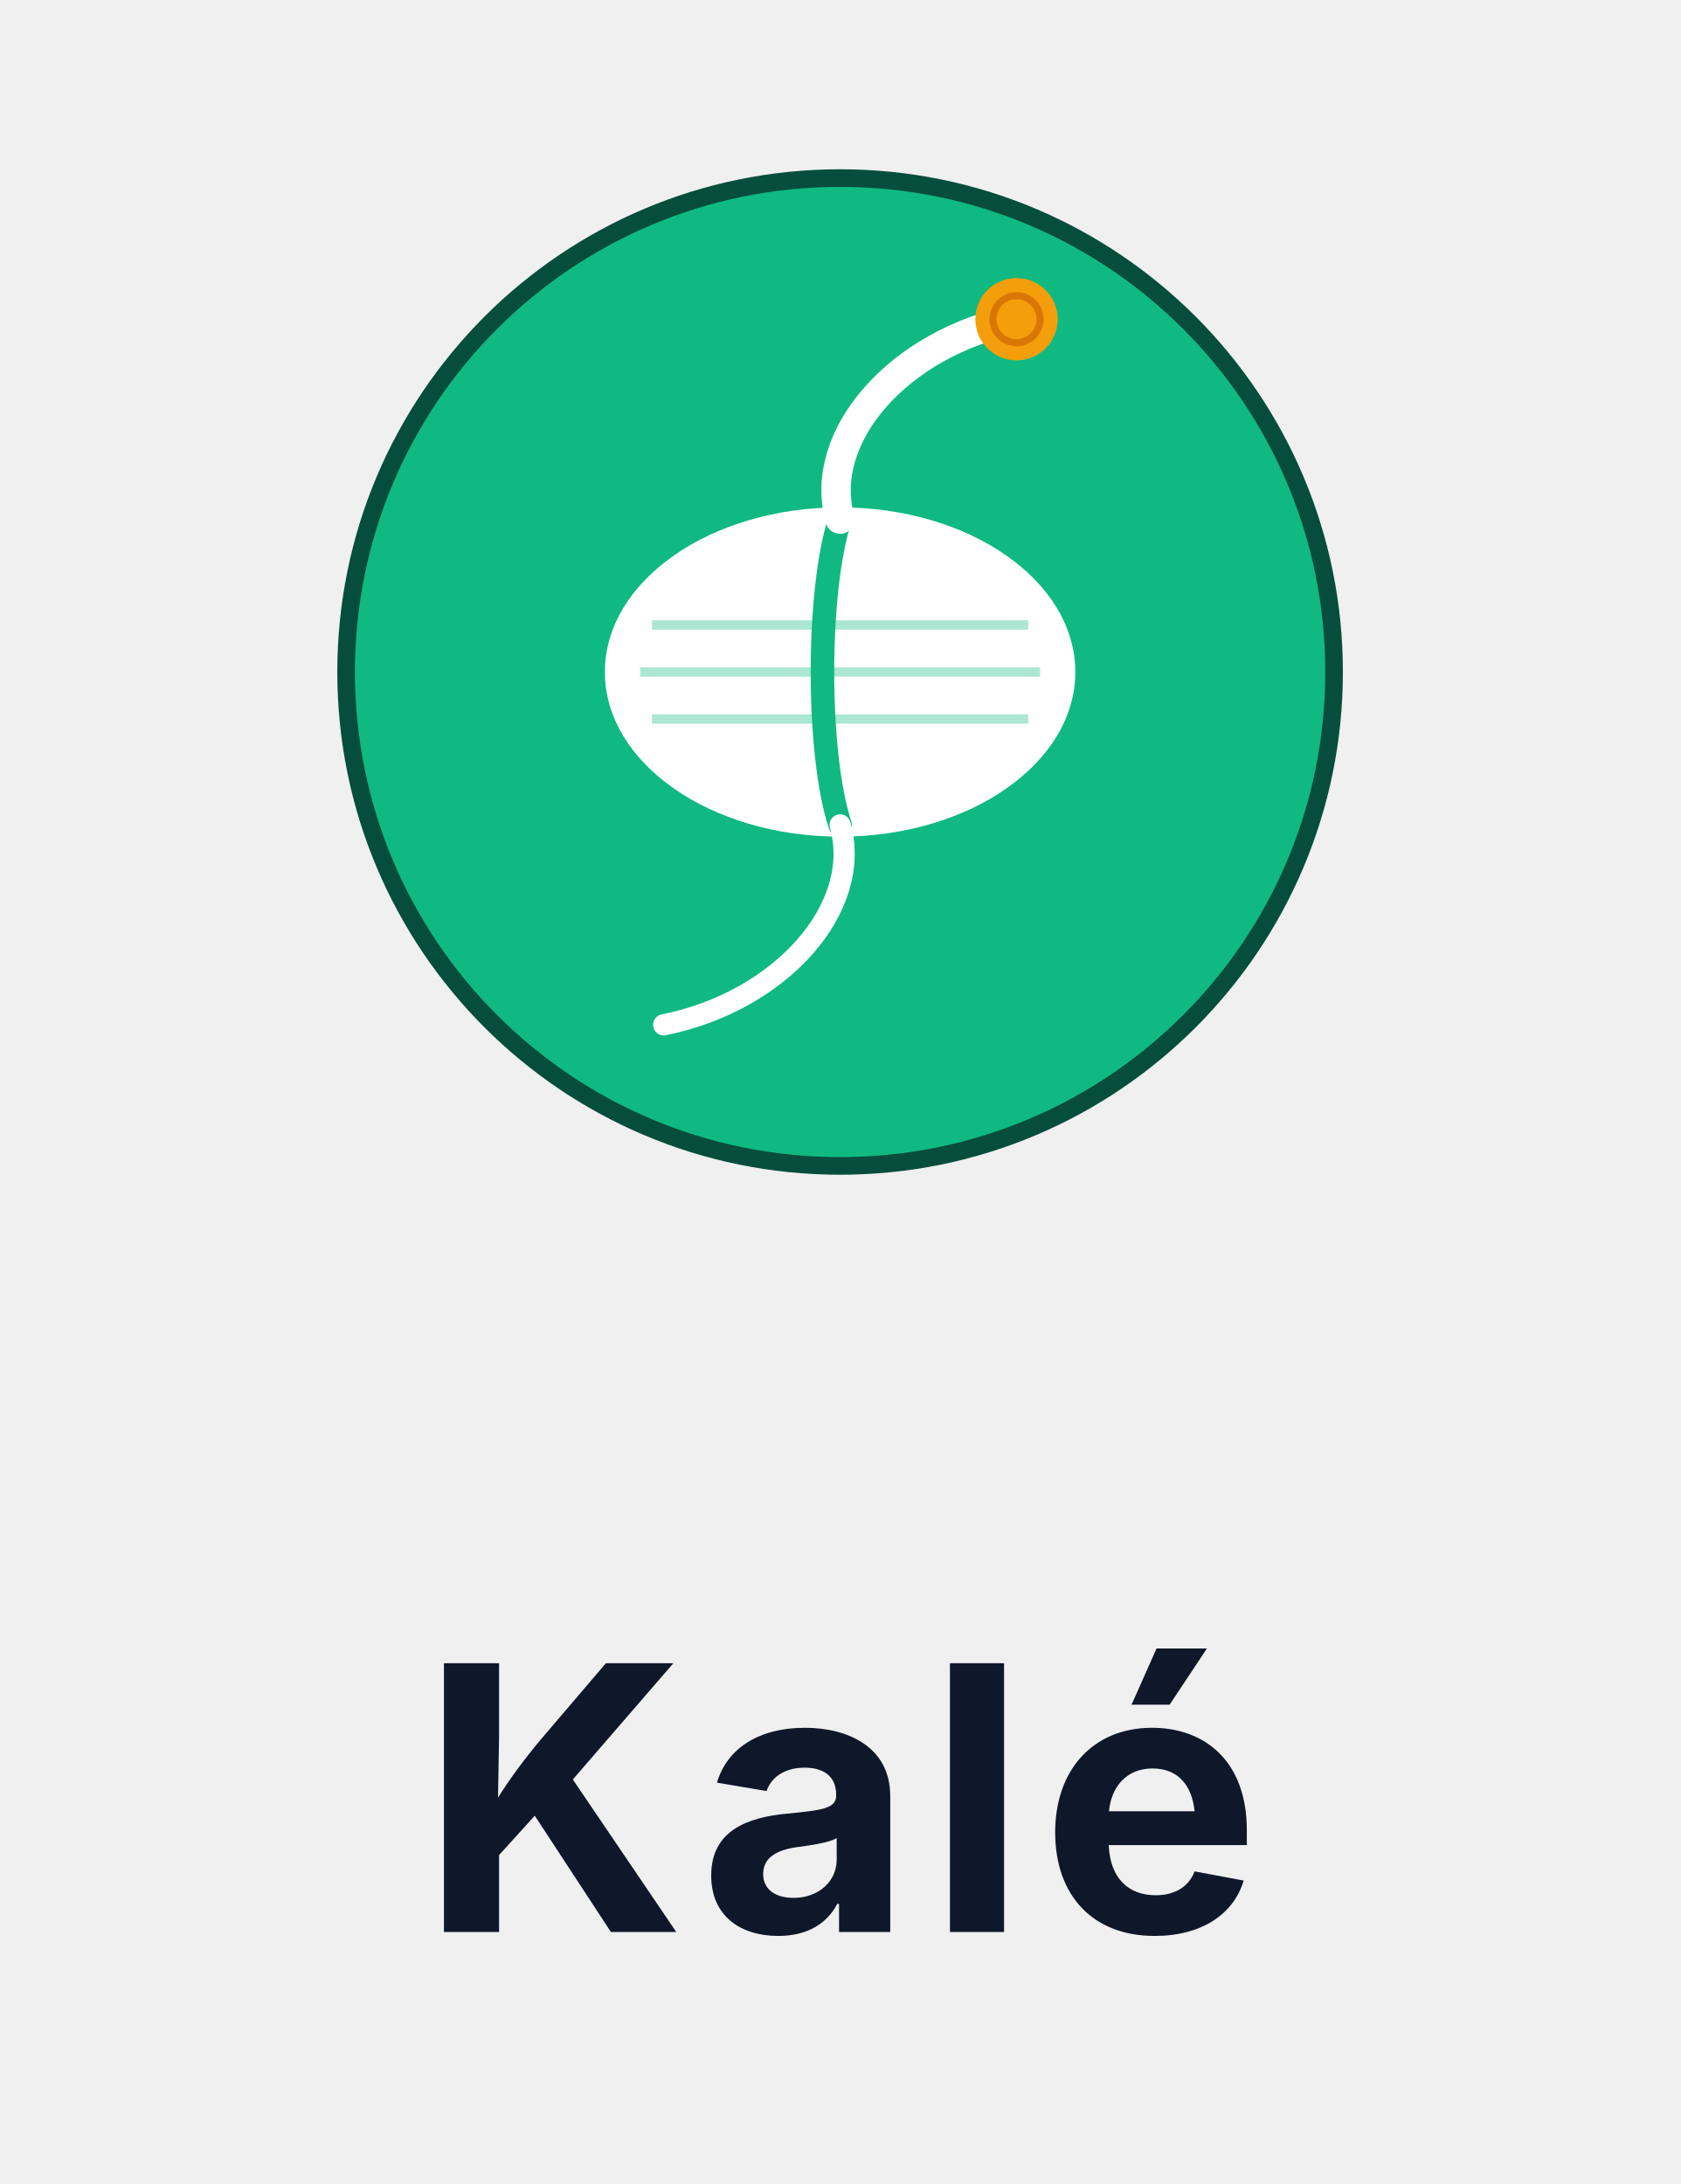
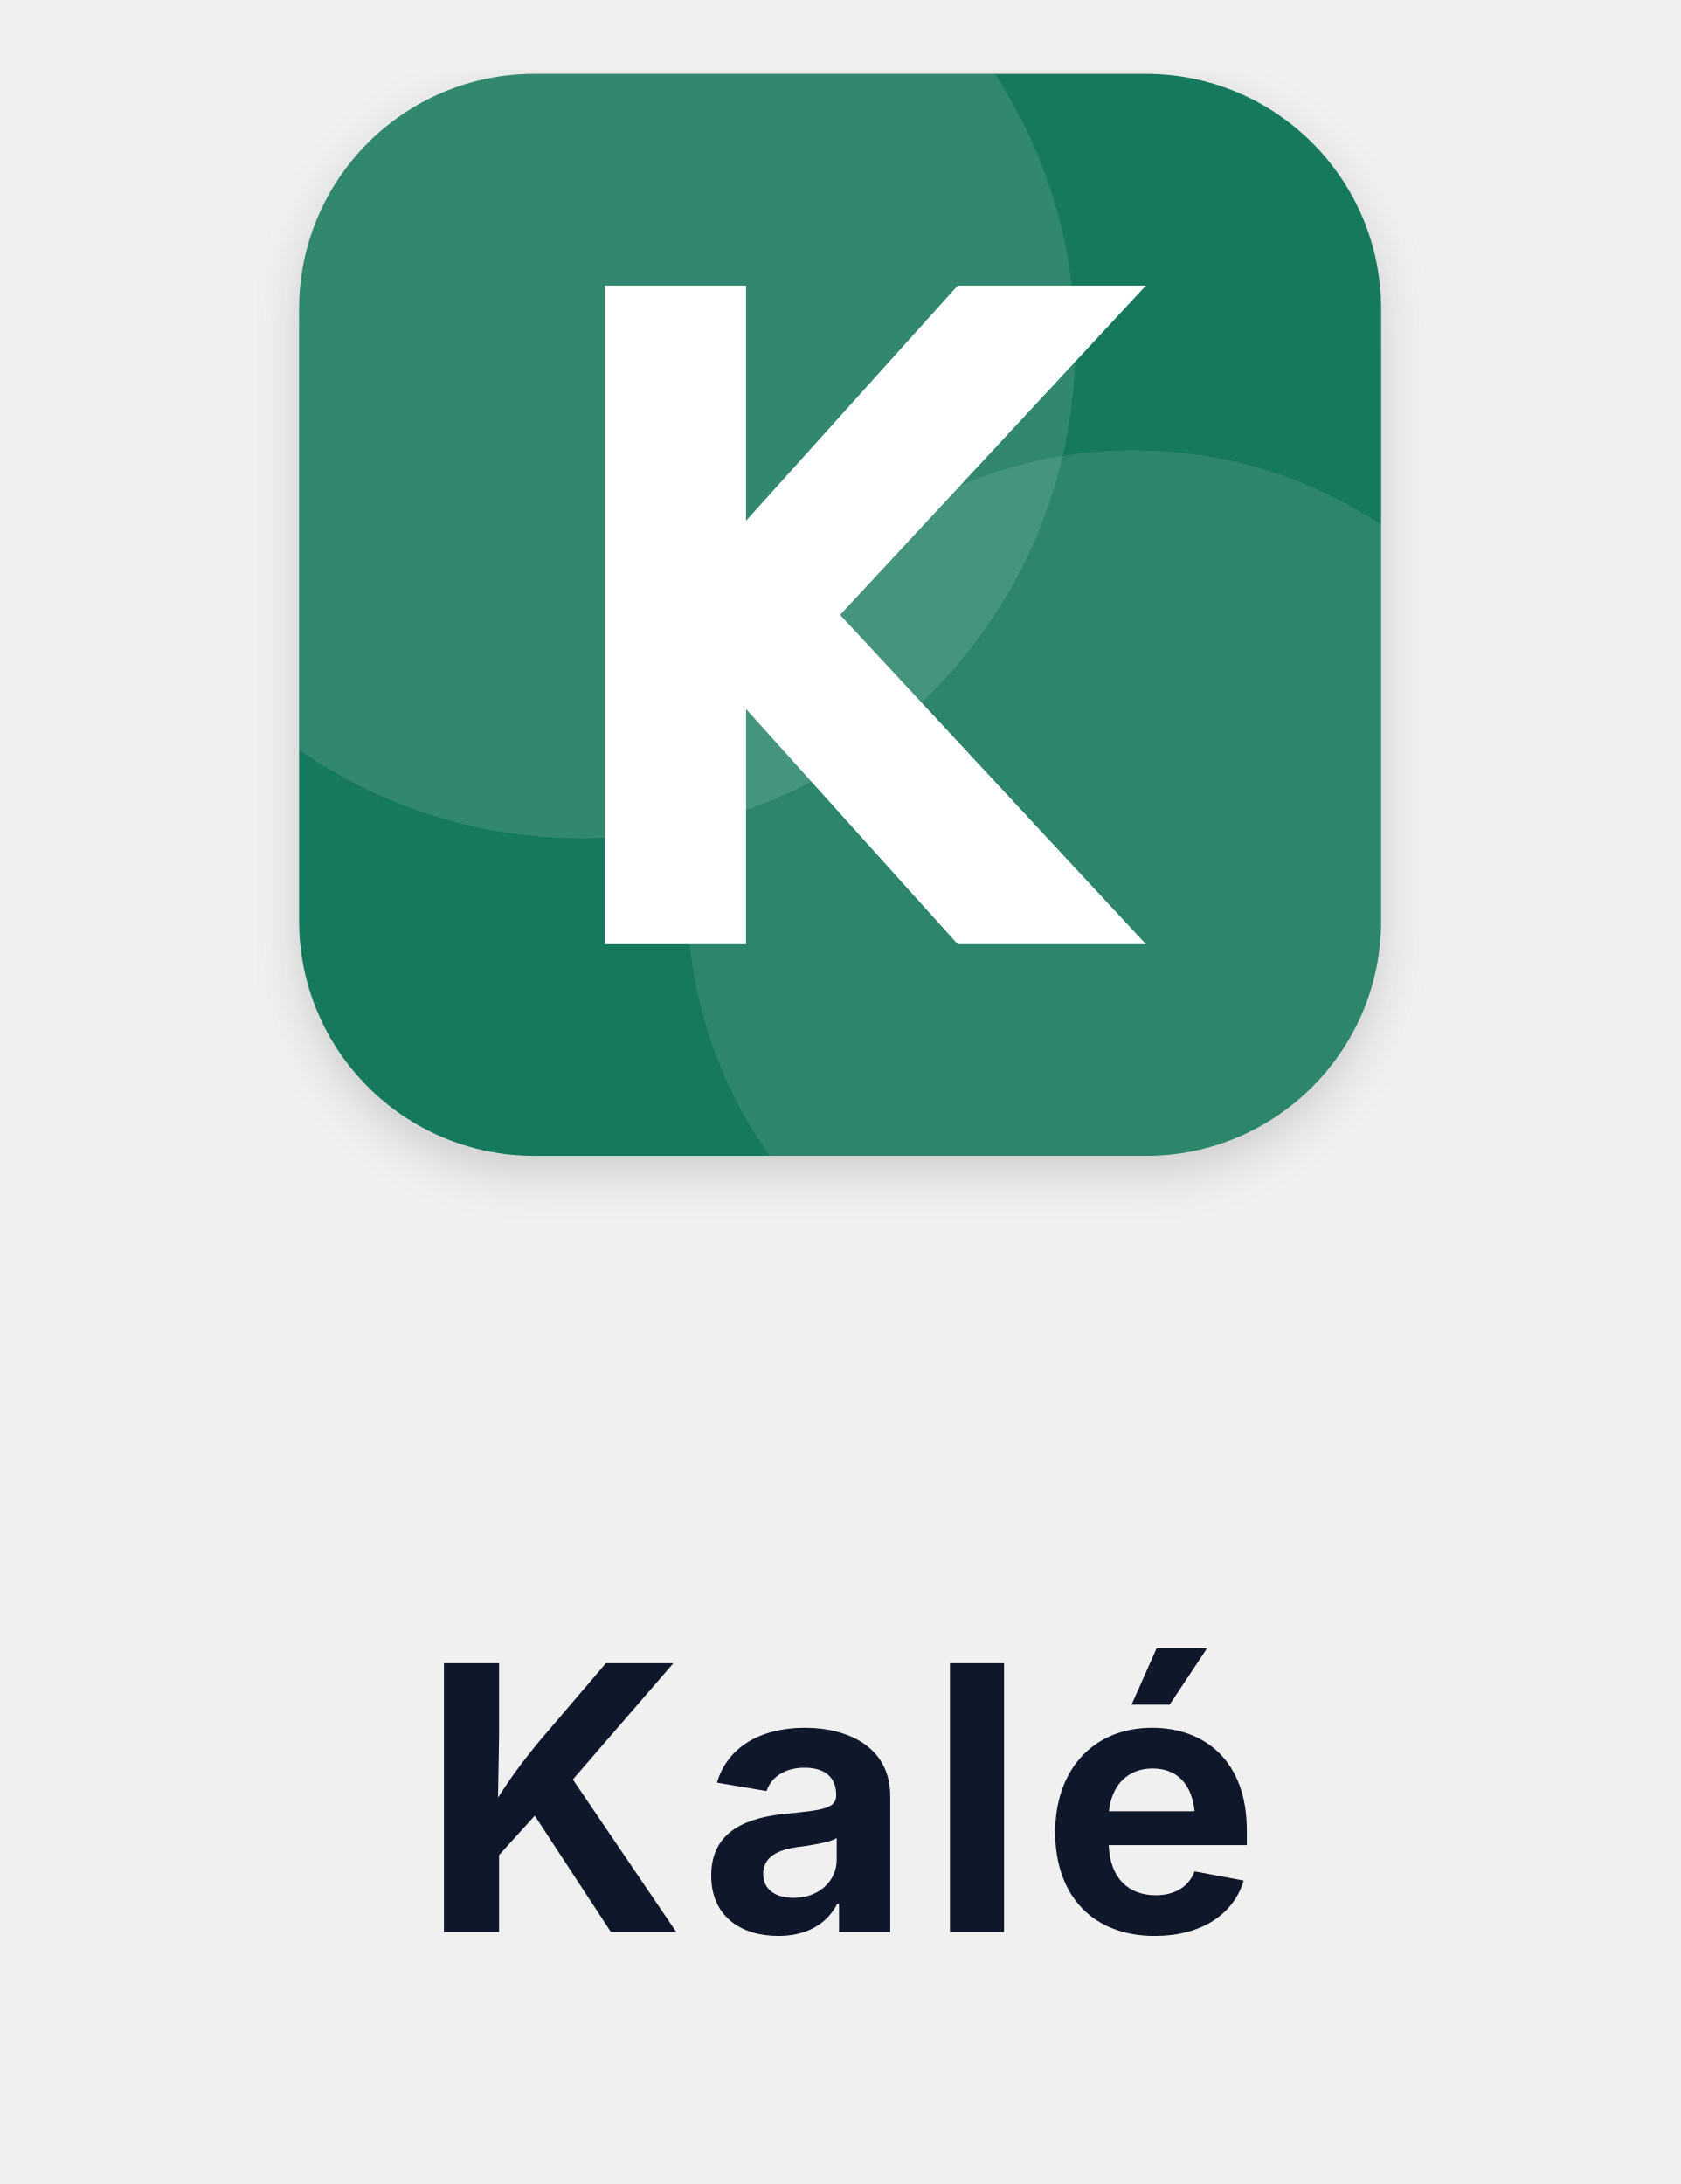
<svg xmlns="http://www.w3.org/2000/svg" viewBox="0 0 100 130" width="100" height="130">
-   <g transform="translate(15,5) scale(0.7)">
-     <circle cx="50" cy="50" r="42" fill="#10B981" stroke="#064E3B" stroke-width="1.5" />
-     <ellipse cx="50" cy="50" rx="20" ry="14" fill="#FFFFFF" />
-     <line x1="34" y1="46" x2="66" y2="46" stroke="#10B981" stroke-width="0.8" opacity="0.35" />
-     <line x1="33" y1="50" x2="67" y2="50" stroke="#10B981" stroke-width="0.8" opacity="0.35" />
-     <line x1="34" y1="54" x2="66" y2="54" stroke="#10B981" stroke-width="0.8" opacity="0.35" />
-     <path d="M 50,37 C 48,43 48,57 50,63" fill="none" stroke="#10B981" stroke-width="2" stroke-linecap="round" />
-     <path d="M 50,37 C 48,30 55,22 65,20" fill="none" stroke="#FFFFFF" stroke-width="2.5" stroke-linecap="round" />
-     <path d="M 50,63 C 52,70 45,78 35,80" fill="none" stroke="#FFFFFF" stroke-width="1.8" stroke-linecap="round" />
-     <circle cx="65" cy="20" r="3.5" fill="#F59E0B" />
-     <circle cx="65" cy="20" r="2" fill="none" stroke="#D97706" stroke-width="0.6" />
+   <defs>
+     <clipPath id="squircleClip">
+       <rect width="92" height="92" x="4" y="2" rx="20" ry="20" />
+     </clipPath>
+     <filter id="shadow" x="-4%" y="-2%" width="108%" height="112%">
+       <feDropShadow dx="0" dy="1.5" stdDeviation="2" flood-color="#000000" flood-opacity="0.15" />
+     </filter>
+   </defs>
+   <g transform="translate(15,3) scale(0.7)">
+     <rect width="92" height="92" x="4" y="2" rx="20" ry="20" fill="#15785B" filter="url(#shadow)" />
+     <g clip-path="url(#squircleClip)">
+       <circle cx="28" cy="25" r="42" fill="#FFFFFF" opacity="0.12" />
+       <circle cx="75" cy="72" r="38" fill="#FFFFFF" opacity="0.10" />
+     </g>
+     <path d="M 30 20 L 42 20 L 42 40 L 60 20 L 76 20 L 50 48 L 76 76 L 60 76 L 42 56 L 42 76 L 30 76 Z" fill="#FFFFFF" />
  </g>
  <text x="50" y="115" text-anchor="middle" font-family="'Space Grotesk', 'Inter', system-ui, -apple-system, sans-serif" font-weight="700" font-size="22" letter-spacing="0.8" fill="#0F172A">Kalé</text>
</svg>
